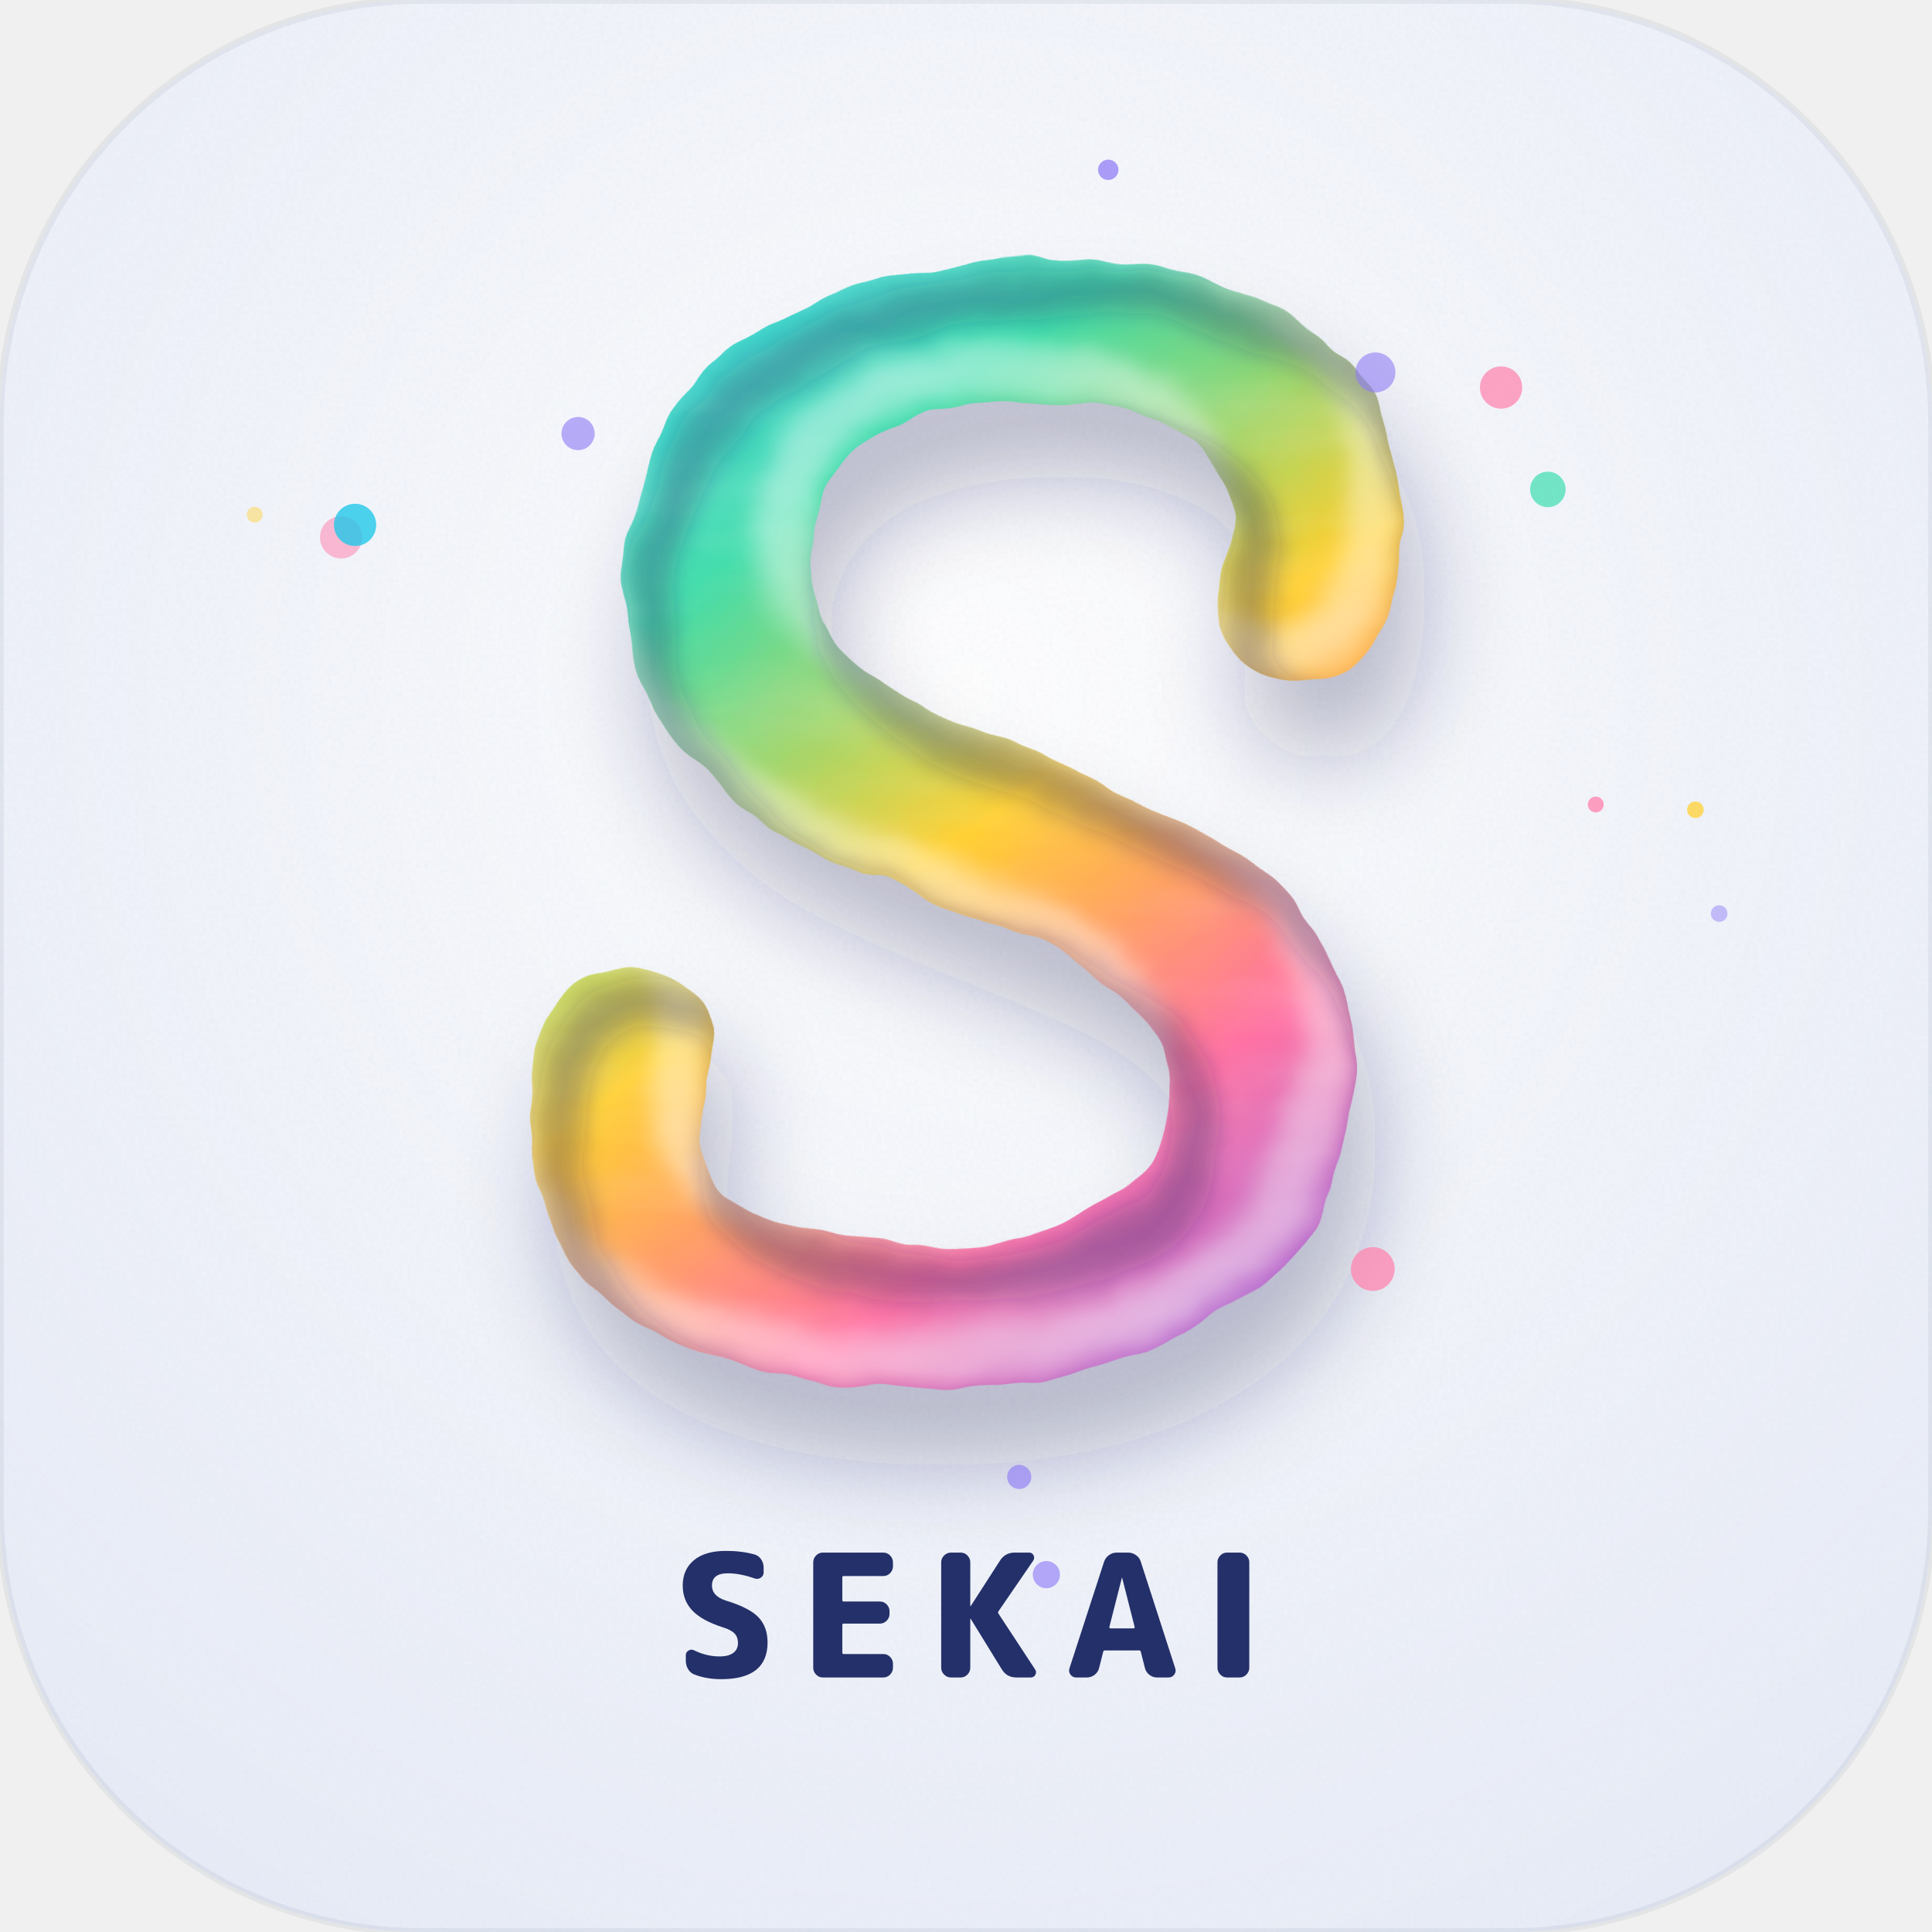
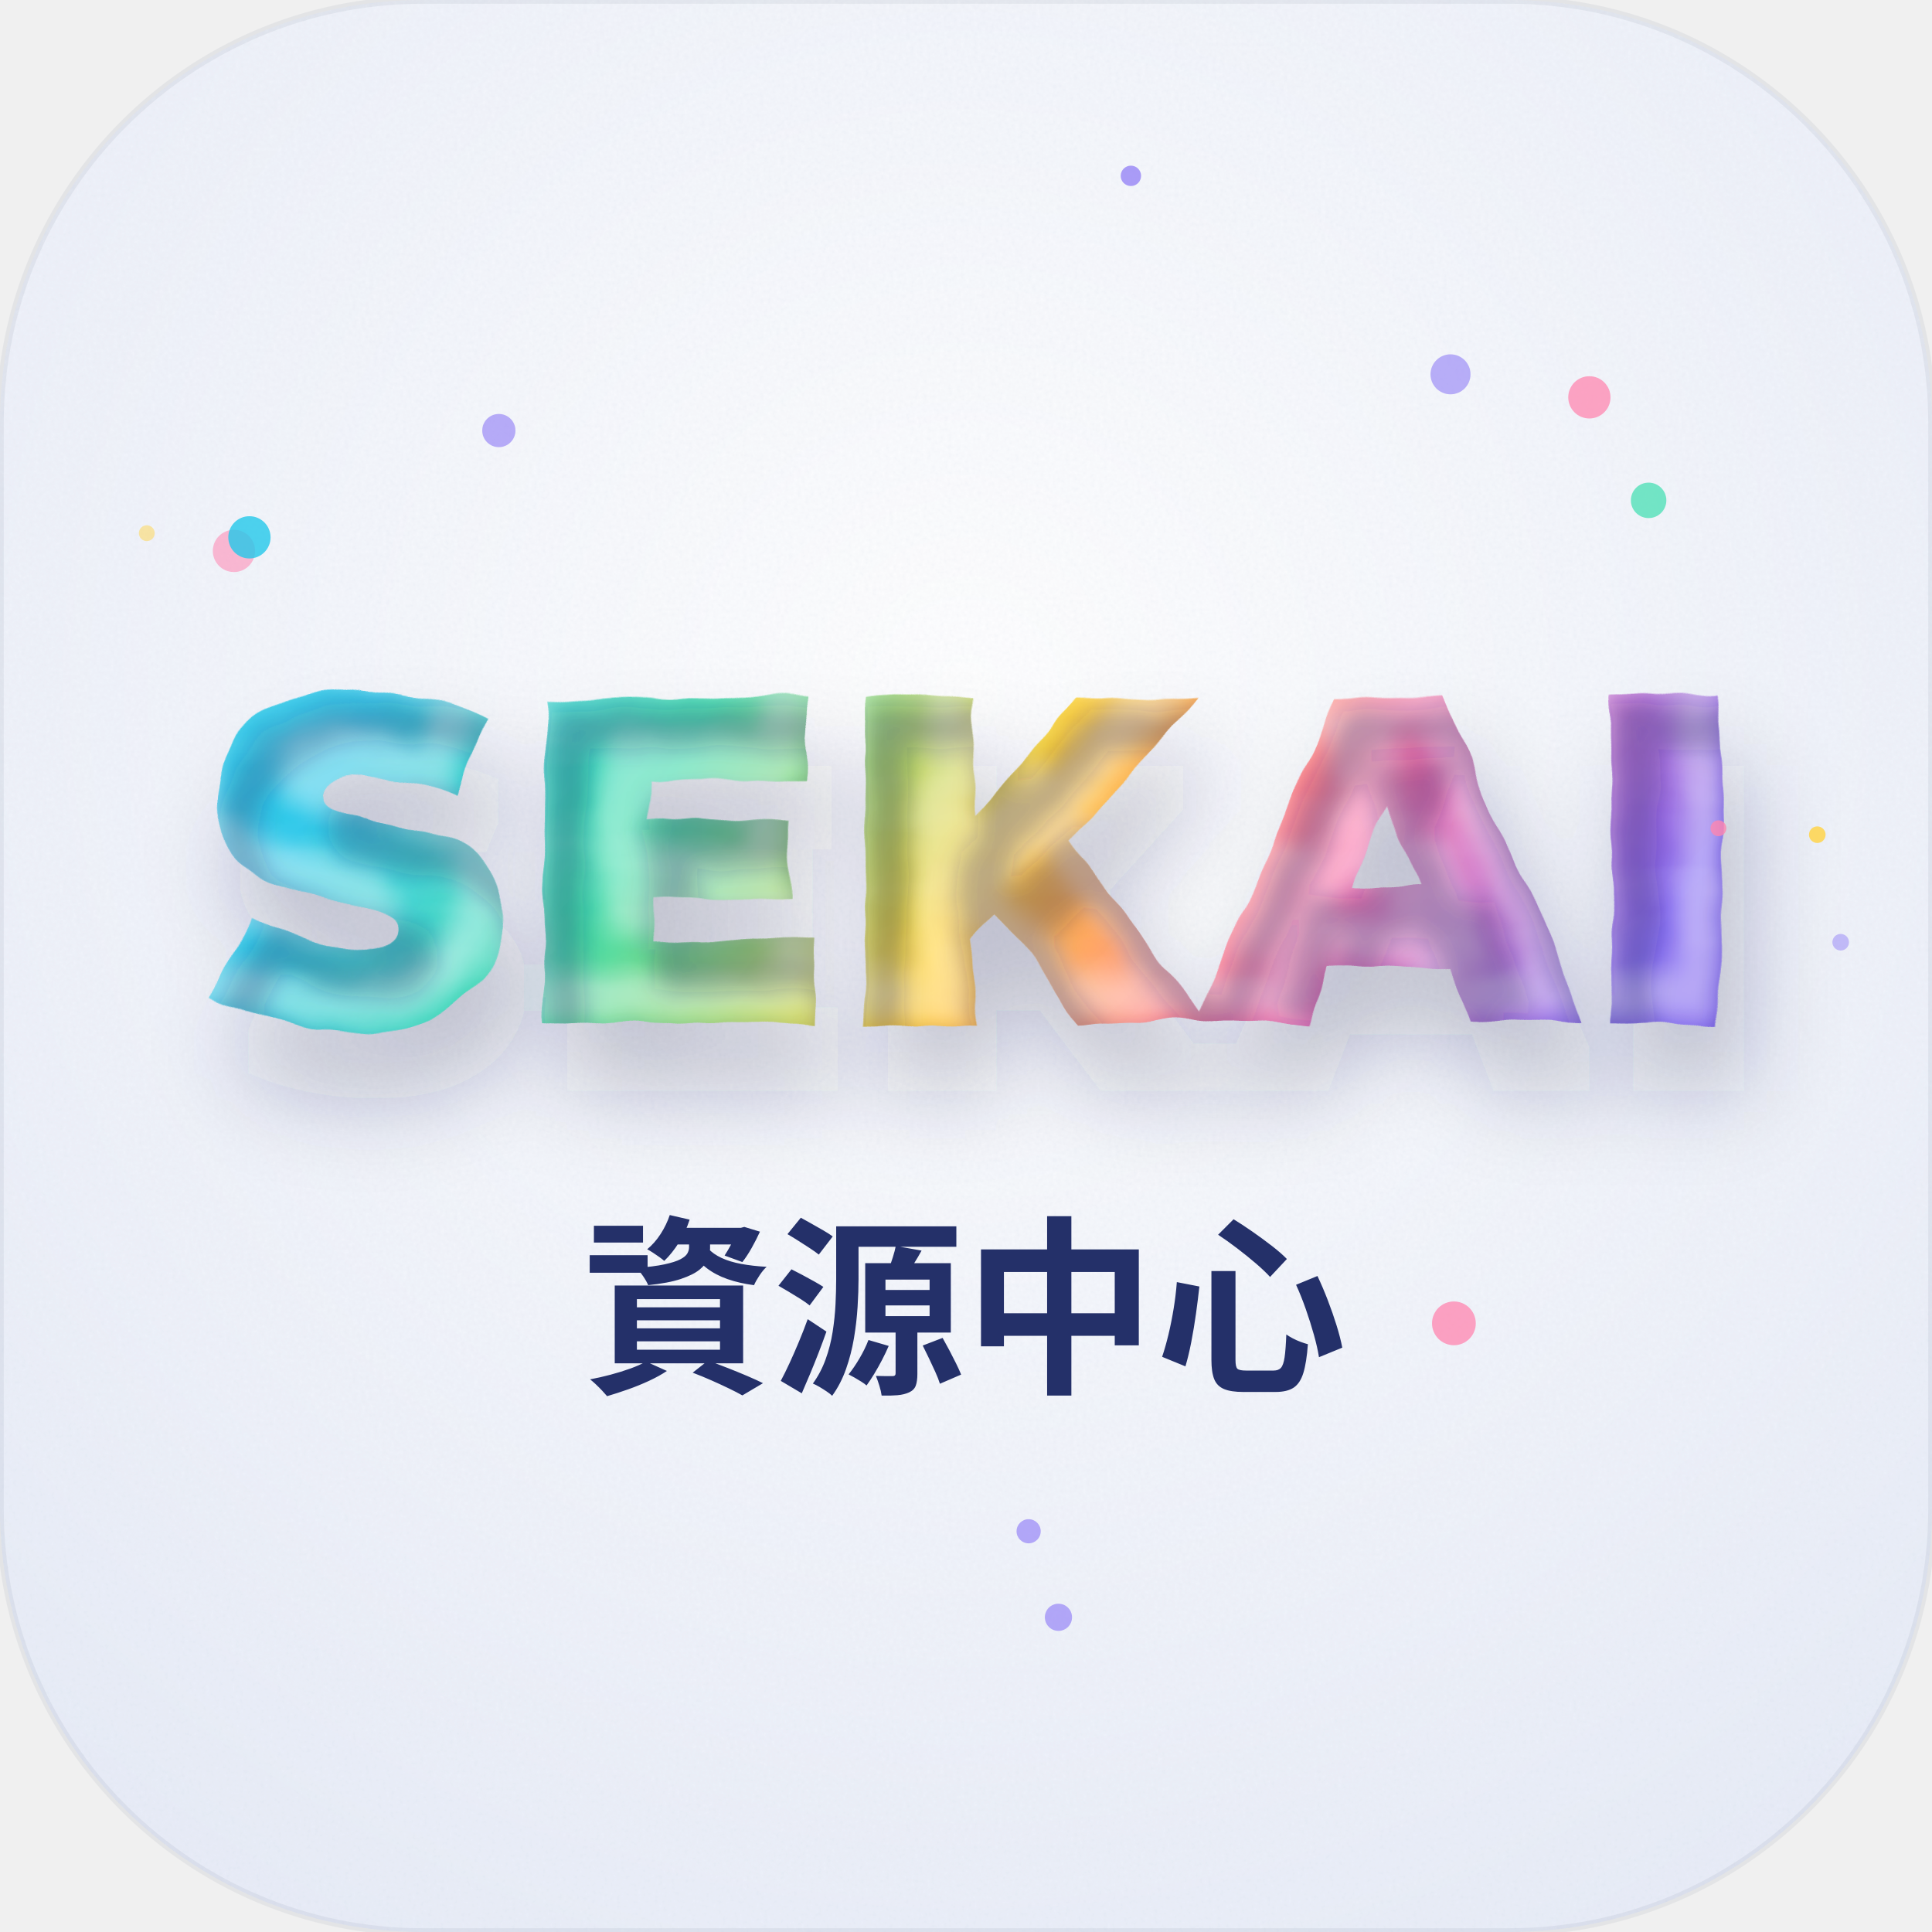
<svg xmlns="http://www.w3.org/2000/svg" viewBox="0 0 512 512" width="512" height="512">
  <defs>
    <radialGradient id="bg" cx="50%" cy="36%" r="80%">
      <stop offset="0" stop-color="#ffffff" />
      <stop offset="1" stop-color="#e6ebf7" />
    </radialGradient>
-     <linearGradient id="rb" gradientUnits="userSpaceOnUse" x1="150" y1="68.0" x2="370" y2="368.0">
+     <linearGradient id="rb" gradientUnits="userSpaceOnUse" x1="120" y1="150" x2="400" y2="314">
      <stop offset="0" stop-color="#12c1e6" />
      <stop offset=".24" stop-color="#2fd9a4" />
      <stop offset=".5" stop-color="#ffcf2e" />
      <stop offset=".74" stop-color="#ff6fa3" />
      <stop offset="1" stop-color="#8368f5" />
    </linearGradient>
    <linearGradient id="gloss" x1="0" y1="0" x2="1" y2="1">
      <stop offset="0" stop-color="#fff" stop-opacity=".26" />
      <stop offset=".5" stop-color="#fff" stop-opacity="0" />
      <stop offset="1" stop-color="#000" stop-opacity=".10" />
    </linearGradient>
    <clipPath id="g">
-       <path d="M140.656 296.238Q140.656 276.985 147.307 266.833Q153.958 256.681 166.91 256.681Q176.362 256.681 182.313 261.582Q188.264 266.483 188.264 274.184Q188.264 281.186 187.214 286.436Q187.214 287.837 186.688 291.337Q186.163 294.838 186.163 298.688Q186.163 314.441 202.091 322.142Q218.019 329.844 246.723 329.844Q276.478 329.844 293.281 319.167Q310.084 308.49 310.084 289.237Q310.084 277.335 302.383 268.758Q294.681 260.182 283.13 254.406Q271.578 248.63 250.574 240.229Q223.62 229.727 206.642 220.275Q189.664 210.824 177.587 194.546Q165.51 178.268 165.51 154.114Q165.51 128.91 178.987 109.307Q192.464 89.704 217.844 78.852Q243.223 68 277.529 68Q303.083 68 324.436 75.526Q345.79 83.053 358.567 98.455Q371.344 113.858 371.344 136.261Q371.344 158.315 364.693 169.517Q358.042 180.719 345.09 180.719Q335.988 180.719 329.862 175.118Q323.736 169.517 323.736 161.816Q323.736 155.165 324.786 149.564Q325.837 139.062 325.837 136.261Q325.837 121.559 311.484 113.858Q297.132 106.156 275.778 106.156Q245.673 106.156 229.746 117.183Q213.818 128.21 213.818 148.163Q213.818 161.466 222.044 170.917Q230.271 180.369 242.523 186.67Q254.775 192.971 276.828 201.722Q303.433 212.574 319.536 221.326Q335.638 230.077 347.015 245.13Q358.392 260.182 358.392 282.236Q358.392 323.543 327.062 345.771Q295.732 368 243.223 368Q196.665 368 168.66 350.322Q140.656 332.644 140.656 296.238Z" />
+       <path d="M93.412 272.894Q82.618 272.894 72.559 270.441Q62.501 267.988 56 264.063L65.322 242.965Q71.455 246.522 78.999 248.669Q86.543 250.815 93.657 250.815Q97.828 250.815 100.22 250.263Q102.611 249.711 103.715 248.669Q104.819 247.626 104.819 246.154Q104.819 243.823 102.243 242.474Q99.668 241.125 95.436 240.205Q91.204 239.285 86.175 238.242Q81.146 237.2 76.055 235.482Q70.965 233.765 66.733 230.944Q62.501 228.123 59.925 223.523Q57.349 218.923 57.349 212.054Q57.349 204.081 61.826 197.519Q66.304 190.956 75.197 187.031Q84.09 183.106 97.337 183.106Q106.046 183.106 114.51 184.946Q122.973 186.786 129.72 190.588L121.011 211.563Q114.632 208.374 108.683 206.78Q102.734 205.185 97.092 205.185Q92.921 205.185 90.468 205.921Q88.015 206.657 86.972 207.883Q85.929 209.11 85.929 210.582Q85.929 212.79 88.505 214.078Q91.081 215.366 95.313 216.224Q99.545 217.083 104.635 218.064Q109.726 219.046 114.755 220.763Q119.784 222.48 124.016 225.301Q128.248 228.123 130.824 232.661Q133.4 237.2 133.4 243.946Q133.4 251.796 128.922 258.359Q124.445 264.921 115.614 268.908Q106.782 272.894 93.412 272.894ZM144.439 270.932V185.068H214.234V206.902H172.897V249.098H215.828V270.932ZM170.934 237.813V216.96H209.205V237.813ZM255.325 252.532 253.731 220.763 286.113 185.068H317.638L281.33 225.056L265.261 241.493ZM229.444 270.932V185.068H257.901V270.932ZM285.868 270.932 260.6 237.568 279.367 217.696 319.355 270.932ZM316.411 270.932 353.945 185.068H382.403L419.937 270.932H390.008L362.286 198.807H373.571L345.85 270.932ZM338.735 255.967 346.095 235.114H385.592L392.952 255.967ZM427.052 270.932V185.068H456V270.932Z" />
    </clipPath>
    <filter id="sh" x="-30%" y="-30%" width="160%" height="160%">
      <feGaussianBlur stdDeviation="12" />
    </filter>
    <filter id="soft" x="-30%" y="-30%" width="160%" height="160%">
      <feGaussianBlur stdDeviation="3" />
    </filter>
    <filter id="rough" x="-10%" y="-10%" width="120%" height="120%">
      <feTurbulence type="fractalNoise" baseFrequency=".035" numOctaves="3" seed="3" result="n" />
-       <feDisplacementMap in="SourceGraphic" in2="n" scale="6" xChannelSelector="R" yChannelSelector="G" />
+       <feDisplacementMap in="SourceGraphic" in2="n" scale="5" xChannelSelector="R" yChannelSelector="G" />
    </filter>
    <filter id="paint" x="0" y="0" width="100%" height="100%">
      <feTurbulence type="fractalNoise" baseFrequency=".012 .05" numOctaves="4" seed="4" />
      <feColorMatrix values="0 0 0 0 1  0 0 0 0 1  0 0 0 0 1  0 0 0 .9 -.35" />
    </filter>
    <filter id="grain" x="0" y="0" width="100%" height="100%">
      <feTurbulence type="fractalNoise" baseFrequency=".9" numOctaves="2" seed="9" />
      <feColorMatrix values="0 0 0 0 0.2  0 0 0 0 0.25  0 0 0 0 0.4  0 0 0 .06 0" />
    </filter>
    <clipPath id="cp">
      <rect width="512" height="512" rx="112" />
    </clipPath>
  </defs>
  <rect width="512" height="512" rx="112" fill="url(#bg)" />
  <rect width="512" height="512" filter="url(#grain)" clip-path="url(#cp)" />
  <rect width="512" height="512" rx="112" fill="none" stroke="#1a2352" stroke-opacity=".06" stroke-width="2" />
-   <g transform="translate(256 256) scale(1) translate(-256 -256)">
-     <path d="M140.656 296.238Q140.656 276.985 147.307 266.833Q153.958 256.681 166.91 256.681Q176.362 256.681 182.313 261.582Q188.264 266.483 188.264 274.184Q188.264 281.186 187.214 286.436Q187.214 287.837 186.688 291.337Q186.163 294.838 186.163 298.688Q186.163 314.441 202.091 322.142Q218.019 329.844 246.723 329.844Q276.478 329.844 293.281 319.167Q310.084 308.49 310.084 289.237Q310.084 277.335 302.383 268.758Q294.681 260.182 283.13 254.406Q271.578 248.63 250.574 240.229Q223.62 229.727 206.642 220.275Q189.664 210.824 177.587 194.546Q165.51 178.268 165.51 154.114Q165.51 128.91 178.987 109.307Q192.464 89.704 217.844 78.852Q243.223 68 277.529 68Q303.083 68 324.436 75.526Q345.79 83.053 358.567 98.455Q371.344 113.858 371.344 136.261Q371.344 158.315 364.693 169.517Q358.042 180.719 345.09 180.719Q335.988 180.719 329.862 175.118Q323.736 169.517 323.736 161.816Q323.736 155.165 324.786 149.564Q325.837 139.062 325.837 136.261Q325.837 121.559 311.484 113.858Q297.132 106.156 275.778 106.156Q245.673 106.156 229.746 117.183Q213.818 128.21 213.818 148.163Q213.818 161.466 222.044 170.917Q230.271 180.369 242.523 186.67Q254.775 192.971 276.828 201.722Q303.433 212.574 319.536 221.326Q335.638 230.077 347.015 245.13Q358.392 260.182 358.392 282.236Q358.392 323.543 327.062 345.771Q295.732 368 243.223 368Q196.665 368 168.66 350.322Q140.656 332.644 140.656 296.238Z" transform="translate(6 20)" fill="#1a2352" fill-opacity=".28" filter="url(#sh)" />
-     <g filter="url(#rough)">
-       <path d="M140.656 296.238Q140.656 276.985 147.307 266.833Q153.958 256.681 166.91 256.681Q176.362 256.681 182.313 261.582Q188.264 266.483 188.264 274.184Q188.264 281.186 187.214 286.436Q187.214 287.837 186.688 291.337Q186.163 294.838 186.163 298.688Q186.163 314.441 202.091 322.142Q218.019 329.844 246.723 329.844Q276.478 329.844 293.281 319.167Q310.084 308.49 310.084 289.237Q310.084 277.335 302.383 268.758Q294.681 260.182 283.13 254.406Q271.578 248.63 250.574 240.229Q223.62 229.727 206.642 220.275Q189.664 210.824 177.587 194.546Q165.51 178.268 165.51 154.114Q165.51 128.91 178.987 109.307Q192.464 89.704 217.844 78.852Q243.223 68 277.529 68Q303.083 68 324.436 75.526Q345.79 83.053 358.567 98.455Q371.344 113.858 371.344 136.261Q371.344 158.315 364.693 169.517Q358.042 180.719 345.09 180.719Q335.988 180.719 329.862 175.118Q323.736 169.517 323.736 161.816Q323.736 155.165 324.786 149.564Q325.837 139.062 325.837 136.261Q325.837 121.559 311.484 113.858Q297.132 106.156 275.778 106.156Q245.673 106.156 229.746 117.183Q213.818 128.21 213.818 148.163Q213.818 161.466 222.044 170.917Q230.271 180.369 242.523 186.67Q254.775 192.971 276.828 201.722Q303.433 212.574 319.536 221.326Q335.638 230.077 347.015 245.13Q358.392 260.182 358.392 282.236Q358.392 323.543 327.062 345.771Q295.732 368 243.223 368Q196.665 368 168.66 350.322Q140.656 332.644 140.656 296.238Z" fill="url(#rb)" />
-       <g clip-path="url(#g)">
-         <rect width="512" height="512" filter="url(#paint)" opacity=".3" />
-         <path d="M140.656 296.238Q140.656 276.985 147.307 266.833Q153.958 256.681 166.91 256.681Q176.362 256.681 182.313 261.582Q188.264 266.483 188.264 274.184Q188.264 281.186 187.214 286.436Q187.214 287.837 186.688 291.337Q186.163 294.838 186.163 298.688Q186.163 314.441 202.091 322.142Q218.019 329.844 246.723 329.844Q276.478 329.844 293.281 319.167Q310.084 308.49 310.084 289.237Q310.084 277.335 302.383 268.758Q294.681 260.182 283.13 254.406Q271.578 248.63 250.574 240.229Q223.62 229.727 206.642 220.275Q189.664 210.824 177.587 194.546Q165.51 178.268 165.51 154.114Q165.51 128.91 178.987 109.307Q192.464 89.704 217.844 78.852Q243.223 68 277.529 68Q303.083 68 324.436 75.526Q345.79 83.053 358.567 98.455Q371.344 113.858 371.344 136.261Q371.344 158.315 364.693 169.517Q358.042 180.719 345.09 180.719Q335.988 180.719 329.862 175.118Q323.736 169.517 323.736 161.816Q323.736 155.165 324.786 149.564Q325.837 139.062 325.837 136.261Q325.837 121.559 311.484 113.858Q297.132 106.156 275.778 106.156Q245.673 106.156 229.746 117.183Q213.818 128.21 213.818 148.163Q213.818 161.466 222.044 170.917Q230.271 180.369 242.523 186.67Q254.775 192.971 276.828 201.722Q303.433 212.574 319.536 221.326Q335.638 230.077 347.015 245.13Q358.392 260.182 358.392 282.236Q358.392 323.543 327.062 345.771Q295.732 368 243.223 368Q196.665 368 168.66 350.322Q140.656 332.644 140.656 296.238Z" fill="none" stroke="#fff" stroke-width="14" stroke-opacity=".42" transform="translate(-7 -8)" filter="url(#soft)" />
-         <path d="M140.656 296.238Q140.656 276.985 147.307 266.833Q153.958 256.681 166.91 256.681Q176.362 256.681 182.313 261.582Q188.264 266.483 188.264 274.184Q188.264 281.186 187.214 286.436Q187.214 287.837 186.688 291.337Q186.163 294.838 186.163 298.688Q186.163 314.441 202.091 322.142Q218.019 329.844 246.723 329.844Q276.478 329.844 293.281 319.167Q310.084 308.49 310.084 289.237Q310.084 277.335 302.383 268.758Q294.681 260.182 283.13 254.406Q271.578 248.63 250.574 240.229Q223.62 229.727 206.642 220.275Q189.664 210.824 177.587 194.546Q165.51 178.268 165.51 154.114Q165.51 128.91 178.987 109.307Q192.464 89.704 217.844 78.852Q243.223 68 277.529 68Q303.083 68 324.436 75.526Q345.79 83.053 358.567 98.455Q371.344 113.858 371.344 136.261Q371.344 158.315 364.693 169.517Q358.042 180.719 345.09 180.719Q335.988 180.719 329.862 175.118Q323.736 169.517 323.736 161.816Q323.736 155.165 324.786 149.564Q325.837 139.062 325.837 136.261Q325.837 121.559 311.484 113.858Q297.132 106.156 275.778 106.156Q245.673 106.156 229.746 117.183Q213.818 128.21 213.818 148.163Q213.818 161.466 222.044 170.917Q230.271 180.369 242.523 186.67Q254.775 192.971 276.828 201.722Q303.433 212.574 319.536 221.326Q335.638 230.077 347.015 245.13Q358.392 260.182 358.392 282.236Q358.392 323.543 327.062 345.771Q295.732 368 243.223 368Q196.665 368 168.66 350.322Q140.656 332.644 140.656 296.238Z" fill="none" stroke="#2a1f5a" stroke-width="12" stroke-opacity=".3" transform="translate(7 9)" filter="url(#soft)" />
-         <rect width="512" height="512" fill="url(#gloss)" />
-       </g>
+   <path d="M93.412 272.894Q82.618 272.894 72.559 270.441Q62.501 267.988 56 264.063L65.322 242.965Q71.455 246.522 78.999 248.669Q86.543 250.815 93.657 250.815Q97.828 250.815 100.22 250.263Q102.611 249.711 103.715 248.669Q104.819 247.626 104.819 246.154Q104.819 243.823 102.243 242.474Q99.668 241.125 95.436 240.205Q91.204 239.285 86.175 238.242Q81.146 237.2 76.055 235.482Q70.965 233.765 66.733 230.944Q62.501 228.123 59.925 223.523Q57.349 218.923 57.349 212.054Q57.349 204.081 61.826 197.519Q66.304 190.956 75.197 187.031Q84.09 183.106 97.337 183.106Q106.046 183.106 114.51 184.946Q122.973 186.786 129.72 190.588L121.011 211.563Q114.632 208.374 108.683 206.78Q102.734 205.185 97.092 205.185Q92.921 205.185 90.468 205.921Q88.015 206.657 86.972 207.883Q85.929 209.11 85.929 210.582Q85.929 212.79 88.505 214.078Q91.081 215.366 95.313 216.224Q99.545 217.083 104.635 218.064Q109.726 219.046 114.755 220.763Q119.784 222.48 124.016 225.301Q128.248 228.123 130.824 232.661Q133.4 237.2 133.4 243.946Q133.4 251.796 128.922 258.359Q124.445 264.921 115.614 268.908Q106.782 272.894 93.412 272.894ZM144.439 270.932V185.068H214.234V206.902H172.897V249.098H215.828V270.932ZM170.934 237.813V216.96H209.205V237.813ZM255.325 252.532 253.731 220.763 286.113 185.068H317.638L281.33 225.056L265.261 241.493ZM229.444 270.932V185.068H257.901V270.932ZM285.868 270.932 260.6 237.568 279.367 217.696 319.355 270.932ZM316.411 270.932 353.945 185.068H382.403L419.937 270.932H390.008L362.286 198.807H373.571L345.85 270.932ZM338.735 255.967 346.095 235.114H385.592L392.952 255.967ZM427.052 270.932V185.068H456V270.932Z" transform="translate(6 18)" fill="#1a2352" fill-opacity=".26" filter="url(#sh)" />
+   <g filter="url(#rough)">
+     <path d="M93.412 272.894Q82.618 272.894 72.559 270.441Q62.501 267.988 56 264.063L65.322 242.965Q71.455 246.522 78.999 248.669Q86.543 250.815 93.657 250.815Q97.828 250.815 100.22 250.263Q102.611 249.711 103.715 248.669Q104.819 247.626 104.819 246.154Q104.819 243.823 102.243 242.474Q99.668 241.125 95.436 240.205Q91.204 239.285 86.175 238.242Q81.146 237.2 76.055 235.482Q70.965 233.765 66.733 230.944Q62.501 228.123 59.925 223.523Q57.349 218.923 57.349 212.054Q57.349 204.081 61.826 197.519Q66.304 190.956 75.197 187.031Q84.09 183.106 97.337 183.106Q106.046 183.106 114.51 184.946Q122.973 186.786 129.72 190.588L121.011 211.563Q114.632 208.374 108.683 206.78Q102.734 205.185 97.092 205.185Q92.921 205.185 90.468 205.921Q88.015 206.657 86.972 207.883Q85.929 209.11 85.929 210.582Q85.929 212.79 88.505 214.078Q91.081 215.366 95.313 216.224Q99.545 217.083 104.635 218.064Q109.726 219.046 114.755 220.763Q119.784 222.48 124.016 225.301Q128.248 228.123 130.824 232.661Q133.4 237.2 133.4 243.946Q133.4 251.796 128.922 258.359Q124.445 264.921 115.614 268.908Q106.782 272.894 93.412 272.894ZM144.439 270.932V185.068H214.234V206.902H172.897V249.098H215.828V270.932ZM170.934 237.813V216.96H209.205V237.813ZM255.325 252.532 253.731 220.763 286.113 185.068H317.638L281.33 225.056L265.261 241.493ZM229.444 270.932V185.068H257.901V270.932ZM285.868 270.932 260.6 237.568 279.367 217.696 319.355 270.932ZM316.411 270.932 353.945 185.068H382.403L419.937 270.932H390.008L362.286 198.807H373.571L345.85 270.932ZM338.735 255.967 346.095 235.114H385.592L392.952 255.967ZM427.052 270.932V185.068H456V270.932Z" fill="url(#rb)" />
+     <g clip-path="url(#g)">
+       <rect width="512" height="512" filter="url(#paint)" opacity=".3" />
+       <path d="M93.412 272.894Q82.618 272.894 72.559 270.441Q62.501 267.988 56 264.063L65.322 242.965Q71.455 246.522 78.999 248.669Q86.543 250.815 93.657 250.815Q97.828 250.815 100.22 250.263Q102.611 249.711 103.715 248.669Q104.819 247.626 104.819 246.154Q104.819 243.823 102.243 242.474Q99.668 241.125 95.436 240.205Q91.204 239.285 86.175 238.242Q81.146 237.2 76.055 235.482Q70.965 233.765 66.733 230.944Q62.501 228.123 59.925 223.523Q57.349 218.923 57.349 212.054Q57.349 204.081 61.826 197.519Q66.304 190.956 75.197 187.031Q84.09 183.106 97.337 183.106Q106.046 183.106 114.51 184.946Q122.973 186.786 129.72 190.588L121.011 211.563Q114.632 208.374 108.683 206.78Q102.734 205.185 97.092 205.185Q92.921 205.185 90.468 205.921Q88.015 206.657 86.972 207.883Q85.929 209.11 85.929 210.582Q85.929 212.79 88.505 214.078Q91.081 215.366 95.313 216.224Q99.545 217.083 104.635 218.064Q109.726 219.046 114.755 220.763Q119.784 222.48 124.016 225.301Q128.248 228.123 130.824 232.661Q133.4 237.2 133.4 243.946Q133.4 251.796 128.922 258.359Q124.445 264.921 115.614 268.908Q106.782 272.894 93.412 272.894ZM144.439 270.932V185.068H214.234V206.902H172.897V249.098H215.828V270.932ZM170.934 237.813V216.96H209.205V237.813ZM255.325 252.532 253.731 220.763 286.113 185.068H317.638L281.33 225.056L265.261 241.493ZM229.444 270.932V185.068H257.901V270.932ZM285.868 270.932 260.6 237.568 279.367 217.696 319.355 270.932ZM316.411 270.932 353.945 185.068H382.403L419.937 270.932H390.008L362.286 198.807H373.571L345.85 270.932ZM338.735 255.967 346.095 235.114H385.592L392.952 255.967ZM427.052 270.932V185.068H456V270.932Z" fill="none" stroke="#fff" stroke-width="12" stroke-opacity=".42" transform="translate(-6 -7)" filter="url(#soft)" />
+       <path d="M93.412 272.894Q82.618 272.894 72.559 270.441Q62.501 267.988 56 264.063L65.322 242.965Q71.455 246.522 78.999 248.669Q86.543 250.815 93.657 250.815Q97.828 250.815 100.22 250.263Q102.611 249.711 103.715 248.669Q104.819 247.626 104.819 246.154Q104.819 243.823 102.243 242.474Q99.668 241.125 95.436 240.205Q91.204 239.285 86.175 238.242Q81.146 237.2 76.055 235.482Q70.965 233.765 66.733 230.944Q62.501 228.123 59.925 223.523Q57.349 218.923 57.349 212.054Q57.349 204.081 61.826 197.519Q66.304 190.956 75.197 187.031Q84.09 183.106 97.337 183.106Q106.046 183.106 114.51 184.946Q122.973 186.786 129.72 190.588L121.011 211.563Q114.632 208.374 108.683 206.78Q102.734 205.185 97.092 205.185Q92.921 205.185 90.468 205.921Q88.015 206.657 86.972 207.883Q85.929 209.11 85.929 210.582Q85.929 212.79 88.505 214.078Q91.081 215.366 95.313 216.224Q99.545 217.083 104.635 218.064Q109.726 219.046 114.755 220.763Q119.784 222.48 124.016 225.301Q128.248 228.123 130.824 232.661Q133.4 237.2 133.4 243.946Q133.4 251.796 128.922 258.359Q124.445 264.921 115.614 268.908Q106.782 272.894 93.412 272.894ZM144.439 270.932V185.068H214.234V206.902H172.897V249.098H215.828V270.932ZM170.934 237.813V216.96H209.205V237.813ZM255.325 252.532 253.731 220.763 286.113 185.068H317.638L281.33 225.056L265.261 241.493ZM229.444 270.932V185.068H257.901V270.932ZM285.868 270.932 260.6 237.568 279.367 217.696 319.355 270.932ZM316.411 270.932 353.945 185.068H382.403L419.937 270.932H390.008L362.286 198.807H373.571L345.85 270.932ZM338.735 255.967 346.095 235.114H385.592L392.952 255.967ZM427.052 270.932V185.068H456V270.932Z" fill="none" stroke="#2a1f5a" stroke-width="10" stroke-opacity=".3" transform="translate(6 8)" filter="url(#soft)" />
+       <rect width="512" height="512" fill="url(#gloss)" />
    </g>
-     <circle cx="270.1" cy="391.4" r="3.2" fill="#8f7cf6" fill-opacity="0.64" />
-     <circle cx="90.4" cy="142.4" r="5.6" fill="#ff86b0" fill-opacity="0.55" />
-     <circle cx="277.3" cy="417.3" r="3.6" fill="#8f7cf6" fill-opacity="0.64" />
-     <circle cx="153.2" cy="114.9" r="4.4" fill="#8f7cf6" fill-opacity="0.61" />
-     <circle cx="455.6" cy="242.1" r="2.2" fill="#8f7cf6" fill-opacity="0.47" />
-     <circle cx="293.7" cy="45.0" r="2.7" fill="#8f7cf6" fill-opacity="0.74" />
-     <circle cx="397.8" cy="102.7" r="5.6" fill="#ff86b0" fill-opacity="0.74" />
-     <circle cx="67.5" cy="136.4" r="2.1" fill="#ffd54a" fill-opacity="0.49" />
-     <circle cx="363.8" cy="336.3" r="5.8" fill="#ff86b0" fill-opacity="0.76" />
-     <circle cx="364.5" cy="98.7" r="5.3" fill="#8f7cf6" fill-opacity="0.59" />
-     <circle cx="94.1" cy="139.1" r="5.6" fill="#22c8ea" fill-opacity="0.79" />
-     <circle cx="449.3" cy="214.6" r="2.2" fill="#ffd54a" fill-opacity="0.84" />
-     <circle cx="410.2" cy="129.7" r="4.7" fill="#3ddfb0" fill-opacity="0.70" />
-     <circle cx="422.9" cy="213.2" r="2.1" fill="#ff86b0" fill-opacity="0.79" />
-     <path d="M191.717 431.309Q186.005 429.496 183.467 426.799Q180.928 424.101 180.928 420.203Q180.928 415.941 183.897 413.471Q186.867 411.0 192.397 411.0Q196.568 411.0 199.968 411.952Q201.056 412.269 201.713 413.244Q202.371 414.219 202.371 415.397V416.712Q202.371 417.619 201.6 418.117Q200.829 418.616 199.968 418.299Q196.115 416.939 192.851 416.939Q188.68 416.939 188.68 420.203Q188.68 422.968 192.307 424.147Q198.563 426.051 200.988 428.589Q203.413 431.128 203.413 435.253Q203.413 445.0 191.128 445.0Q187.229 445.0 184.056 443.776Q182.968 443.368 182.356 442.348Q181.744 441.328 181.744 440.104V438.653Q181.744 437.837 182.469 437.407Q183.195 436.976 183.92 437.339Q187.229 438.971 190.675 438.971Q193.077 438.971 194.324 438.041Q195.571 437.112 195.571 435.389Q195.571 433.893 194.709 432.941Q193.848 431.989 191.717 431.309ZM218.056 444.547Q217.013 444.547 216.265 443.776Q215.517 443.005 215.517 441.963V414.037Q215.517 412.995 216.265 412.224Q217.013 411.453 218.056 411.453H234.104Q235.147 411.453 235.895 412.224Q236.643 412.995 236.643 414.037V415.08Q236.643 416.123 235.895 416.893Q235.147 417.664 234.104 417.664H223.587Q223.224 417.664 223.224 418.027V424.011Q223.224 424.419 223.587 424.419H233.197Q234.24 424.419 234.988 425.189Q235.736 425.96 235.736 427.003V427.683Q235.736 428.725 234.988 429.496Q234.24 430.267 233.197 430.267H223.587Q223.224 430.267 223.224 430.629V437.973Q223.224 438.336 223.587 438.336H234.104Q235.147 438.336 235.895 439.107Q236.643 439.877 236.643 440.92V441.963Q236.643 443.005 235.895 443.776Q235.147 444.547 234.104 444.547ZM252.011 444.547Q250.968 444.547 250.197 443.776Q249.427 443.005 249.427 441.963V414.037Q249.427 412.995 250.197 412.224Q250.968 411.453 252.011 411.453H254.595Q255.637 411.453 256.385 412.224Q257.133 412.995 257.133 414.037V425.597Q257.133 425.643 257.179 425.643Q257.269 425.643 257.269 425.597L264.976 413.629Q266.336 411.453 268.92 411.453H272.728Q273.544 411.453 273.907 412.179Q274.269 412.904 273.816 413.584L264.613 427.003Q264.387 427.32 264.613 427.637L274.315 442.416Q274.768 443.096 274.383 443.821Q273.997 444.547 273.181 444.547H269.373Q266.789 444.547 265.475 442.371L257.269 429.043Q257.269 428.997 257.179 428.997Q257.133 428.997 257.133 429.043V441.963Q257.133 443.005 256.385 443.776Q255.637 444.547 254.595 444.547ZM297.299 418.163 293.989 431.173Q293.944 431.309 294.057 431.423Q294.171 431.536 294.307 431.536H300.381Q300.517 431.536 300.631 431.423Q300.744 431.309 300.699 431.173L297.389 418.163Q297.389 418.117 297.344 418.117Q297.299 418.117 297.299 418.163ZM285.195 444.547Q284.243 444.547 283.676 443.776Q283.109 443.005 283.427 442.099L292.584 413.901Q292.947 412.813 293.876 412.133Q294.805 411.453 295.939 411.453H298.931Q300.109 411.453 301.061 412.133Q302.013 412.813 302.331 413.901L311.443 442.099Q311.76 443.005 311.193 443.776Q310.627 444.547 309.675 444.547H306.637Q305.504 444.547 304.597 443.844Q303.691 443.141 303.419 442.053L302.331 437.747Q302.285 437.384 301.877 437.384H292.811Q292.448 437.384 292.357 437.747L291.269 442.053Q290.997 443.141 290.091 443.844Q289.184 444.547 288.051 444.547ZM325.179 444.547Q324.136 444.547 323.388 443.776Q322.64 443.005 322.64 441.963V414.037Q322.64 412.995 323.388 412.224Q324.136 411.453 325.179 411.453H328.533Q329.576 411.453 330.324 412.224Q331.072 412.995 331.072 414.037V441.963Q331.072 443.005 330.324 443.776Q329.576 444.547 328.533 444.547Z" fill="#243069" />
  </g>
+   <circle cx="272.6" cy="405.8" r="3.2" fill="#8f7cf6" fill-opacity="0.64" />
+   <circle cx="62.0" cy="146.0" r="5.6" fill="#ff86b0" fill-opacity="0.55" />
+   <circle cx="280.5" cy="428.6" r="3.6" fill="#8f7cf6" fill-opacity="0.64" />
+   <circle cx="132.2" cy="114.1" r="4.4" fill="#8f7cf6" fill-opacity="0.61" />
+   <circle cx="487.8" cy="249.7" r="2.2" fill="#8f7cf6" fill-opacity="0.47" />
+   <circle cx="299.7" cy="46.6" r="2.7" fill="#8f7cf6" fill-opacity="0.74" />
+   <circle cx="421.2" cy="105.3" r="5.6" fill="#ff86b0" fill-opacity="0.74" />
+   <circle cx="38.9" cy="141.3" r="2.1" fill="#ffd54a" fill-opacity="0.49" />
+   <circle cx="385.3" cy="350.7" r="5.8" fill="#ff86b0" fill-opacity="0.76" />
+   <circle cx="384.4" cy="99.2" r="5.3" fill="#8f7cf6" fill-opacity="0.59" />
+   <circle cx="66.1" cy="142.4" r="5.6" fill="#22c8ea" fill-opacity="0.79" />
+   <circle cx="481.6" cy="221.2" r="2.2" fill="#ffd54a" fill-opacity="0.84" />
+   <circle cx="436.9" cy="132.6" r="4.7" fill="#3ddfb0" fill-opacity="0.70" />
+   <circle cx="455.4" cy="219.5" r="2.1" fill="#ff86b0" fill-opacity="0.79" />
+   <path d="M168.785 349.899V352.025H190.81V349.899ZM168.785 355.468V357.696H190.81V355.468ZM168.785 344.278V346.456H190.81V344.278ZM162.911 340.684H196.937V361.291H162.911ZM183.57 363.772 187.62 360.582Q190.203 361.494 192.911 362.557Q195.62 363.62 198.051 364.658Q200.481 365.696 202.203 366.557L196.734 369.797Q195.316 368.987 193.165 367.949Q191.013 366.911 188.557 365.823Q186.101 364.734 183.57 363.772ZM171.215 360.835 176.734 363.316Q174.709 364.684 171.975 365.949Q169.241 367.215 166.354 368.228Q163.468 369.241 160.886 370.0Q160.329 369.342 159.544 368.506Q158.759 367.671 157.899 366.861Q157.038 366.051 156.38 365.544Q159.063 365.038 161.823 364.304Q164.582 363.57 167.038 362.684Q169.494 361.797 171.215 360.835ZM177.038 325.392H197.544V329.797H177.038ZM177.494 322.0 182.759 323.215Q181.747 326.405 179.924 329.291Q178.101 332.177 176.025 334.152Q175.519 333.696 174.709 333.114Q173.899 332.532 173.038 331.975Q172.177 331.418 171.519 331.063Q173.544 329.392 175.089 326.987Q176.633 324.582 177.494 322.0ZM182.608 328.835H188.177V330.861Q188.177 332.228 187.595 333.696Q187.013 335.165 185.342 336.506Q183.671 337.848 180.43 338.937Q177.19 340.025 171.772 340.582Q171.367 339.57 170.43 338.203Q169.494 336.835 168.633 336.025Q173.291 335.671 176.101 335.063Q178.911 334.456 180.304 333.722Q181.696 332.987 182.152 332.177Q182.608 331.367 182.608 330.557ZM187.671 330.861Q188.987 332.329 191.215 333.367Q193.443 334.405 196.481 334.962Q199.519 335.519 203.165 335.722Q202.253 336.532 201.291 337.975Q200.329 339.418 199.823 340.582Q195.924 340.076 192.759 338.962Q189.595 337.848 187.266 336.051Q184.937 334.253 183.367 331.671ZM157.392 324.835H170.405V329.291H157.392ZM156.278 332.633H171.62V337.291H156.278ZM195.418 325.392H196.329L197.241 325.139L201.392 326.405Q200.43 328.532 199.19 330.734Q197.949 332.937 196.734 334.456L192.025 332.734Q192.886 331.418 193.873 329.57Q194.861 327.722 195.418 326.101ZM223.418 324.987H253.443V330.405H223.418ZM221.595 324.987H227.519V339.013Q227.519 342.354 227.266 346.405Q227.013 350.456 226.304 354.658Q225.595 358.861 224.203 362.81Q222.81 366.759 220.532 369.899Q220.025 369.392 219.089 368.759Q218.152 368.127 217.165 367.544Q216.177 366.962 215.418 366.658Q217.544 363.722 218.81 360.203Q220.076 356.684 220.658 352.962Q221.241 349.241 221.418 345.671Q221.595 342.101 221.595 339.013ZM234.658 345.949V348.785H246.354V345.949ZM234.658 339.114V341.848H246.354V339.114ZM229.291 334.759H251.975V353.139H229.291ZM230.152 355.114 235.519 356.684Q234.759 358.456 233.747 360.405Q232.734 362.354 231.671 364.101Q230.608 365.848 229.646 367.165Q229.139 366.709 228.253 366.152Q227.367 365.595 226.481 365.089Q225.595 364.582 224.886 364.228Q226.354 362.405 227.797 359.949Q229.241 357.494 230.152 355.114ZM244.532 356.582 249.797 354.557Q250.658 356.076 251.595 357.848Q252.532 359.62 253.367 361.316Q254.203 363.013 254.709 364.278L249.089 366.709Q248.684 365.392 247.899 363.646Q247.114 361.899 246.228 360.051Q245.342 358.203 244.532 356.582ZM237.392 330.203 244.228 331.418Q243.266 333.19 242.253 334.785Q241.241 336.38 240.43 337.544L235.57 336.228Q236.076 334.861 236.608 333.19Q237.139 331.519 237.392 330.203ZM237.342 351.316H243.114V364.127Q243.114 366.051 242.684 367.215Q242.253 368.38 240.937 368.987Q239.62 369.595 237.823 369.747Q236.025 369.899 233.646 369.848Q233.494 368.684 233.038 367.215Q232.582 365.747 232.127 364.633Q233.443 364.684 234.785 364.684Q236.127 364.684 236.532 364.684Q237.342 364.684 237.342 363.975ZM208.684 327.063 212.228 322.709Q213.494 323.418 215.089 324.304Q216.684 325.19 218.203 326.076Q219.722 326.962 220.684 327.671L216.987 332.481Q216.127 331.772 214.658 330.81Q213.19 329.848 211.595 328.835Q210 327.823 208.684 327.063ZM206.304 340.734 209.747 336.38Q211.063 337.038 212.633 337.873Q214.203 338.709 215.696 339.544Q217.19 340.38 218.203 341.038L214.557 345.949Q213.646 345.19 212.203 344.278Q210.759 343.367 209.19 342.43Q207.62 341.494 206.304 340.734ZM206.911 365.949Q207.975 363.975 209.215 361.291Q210.456 358.608 211.722 355.57Q212.987 352.532 214.051 349.595L219.013 352.886Q218.051 355.62 216.962 358.43Q215.873 361.241 214.734 363.975Q213.595 366.709 212.481 369.241ZM259.975 331.114H301.797V356.532H295.418V337.089H266.051V356.785H259.975ZM263.114 348.025H298.962V354.0H263.114ZM277.494 322.304H283.924V369.848H277.494ZM321.038 336.835H327.418V360.38Q327.418 362.253 327.924 362.734Q328.43 363.215 330.253 363.215Q330.709 363.215 331.696 363.215Q332.684 363.215 333.823 363.215Q334.962 363.215 335.975 363.215Q336.987 363.215 337.494 363.215Q338.81 363.215 339.468 362.481Q340.127 361.747 340.43 359.696Q340.734 357.646 340.886 353.646Q341.595 354.152 342.608 354.684Q343.62 355.215 344.709 355.62Q345.797 356.025 346.608 356.228Q346.253 361.038 345.418 363.797Q344.582 366.557 342.861 367.722Q341.139 368.886 338 368.886Q337.544 368.886 336.684 368.886Q335.823 368.886 334.759 368.886Q333.696 368.886 332.658 368.886Q331.62 368.886 330.759 368.886Q329.899 368.886 329.494 368.886Q326.203 368.886 324.354 368.101Q322.506 367.316 321.772 365.468Q321.038 363.62 321.038 360.38ZM311.873 339.772 317.848 340.937Q317.494 344.228 316.962 348.051Q316.43 351.873 315.722 355.544Q315.013 359.215 314.152 362.101L307.975 359.57Q308.886 356.886 309.671 353.595Q310.456 350.304 311.038 346.734Q311.62 343.165 311.873 339.772ZM343.468 340.481 349.139 338.152Q350.557 341.139 351.873 344.557Q353.19 347.975 354.203 351.241Q355.215 354.506 355.722 357.139L349.544 359.671Q349.139 357.089 348.203 353.747Q347.266 350.405 346.051 346.937Q344.835 343.468 343.468 340.481ZM322.81 327.215 326.911 323.114Q329.241 324.532 331.924 326.405Q334.608 328.278 337.063 330.177Q339.519 332.076 341.038 333.646L336.582 338.405Q335.165 336.835 332.835 334.835Q330.506 332.835 327.848 330.81Q325.19 328.785 322.81 327.215Z" fill="#243069" />
</svg>
